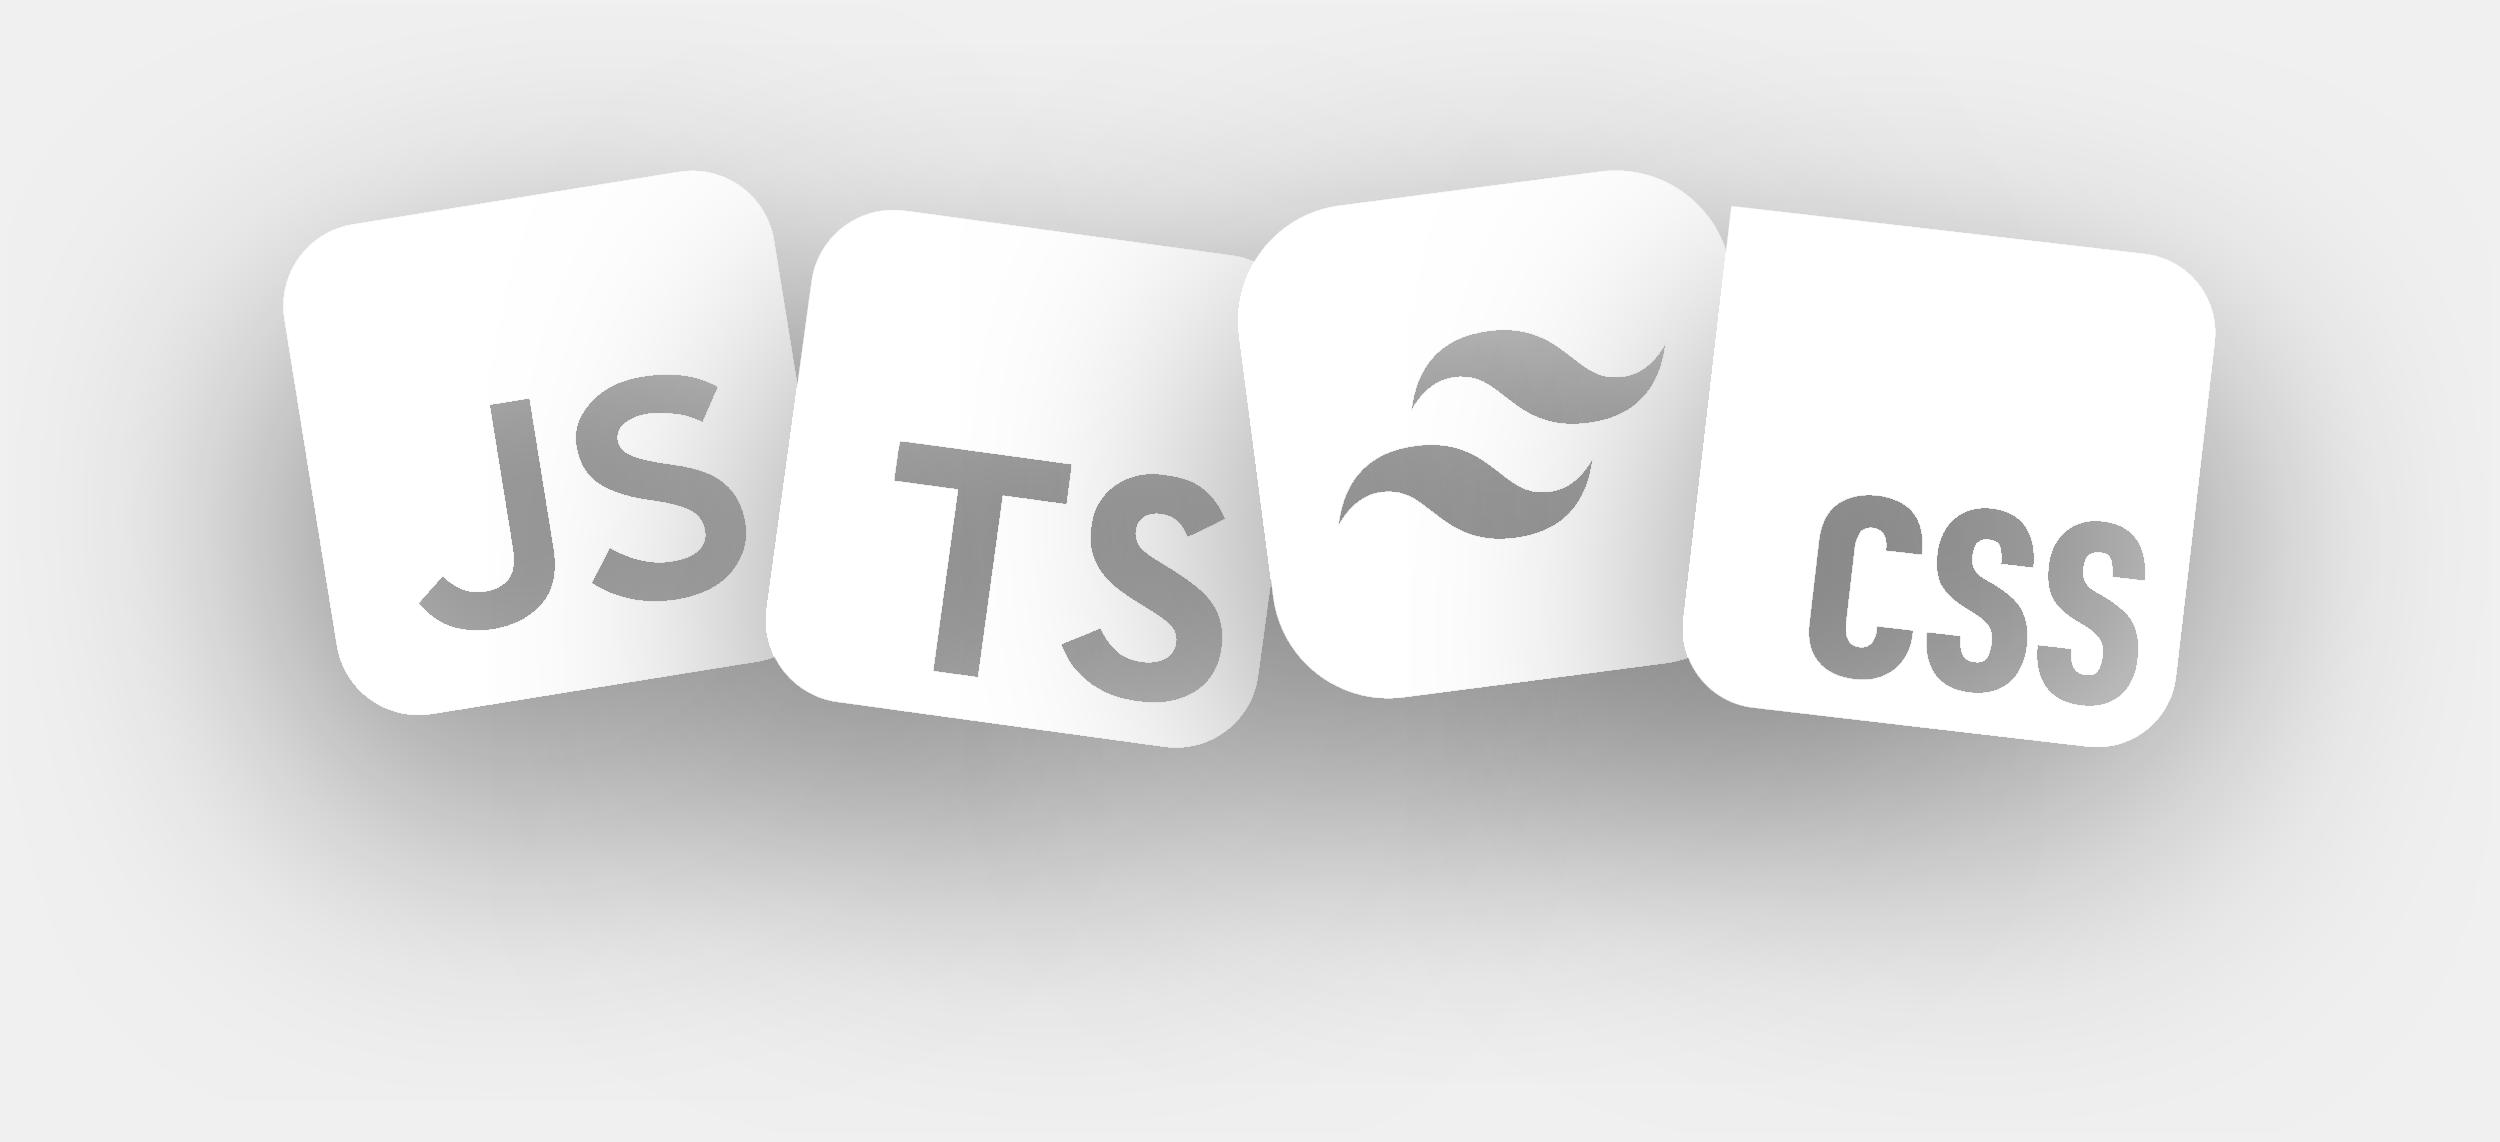
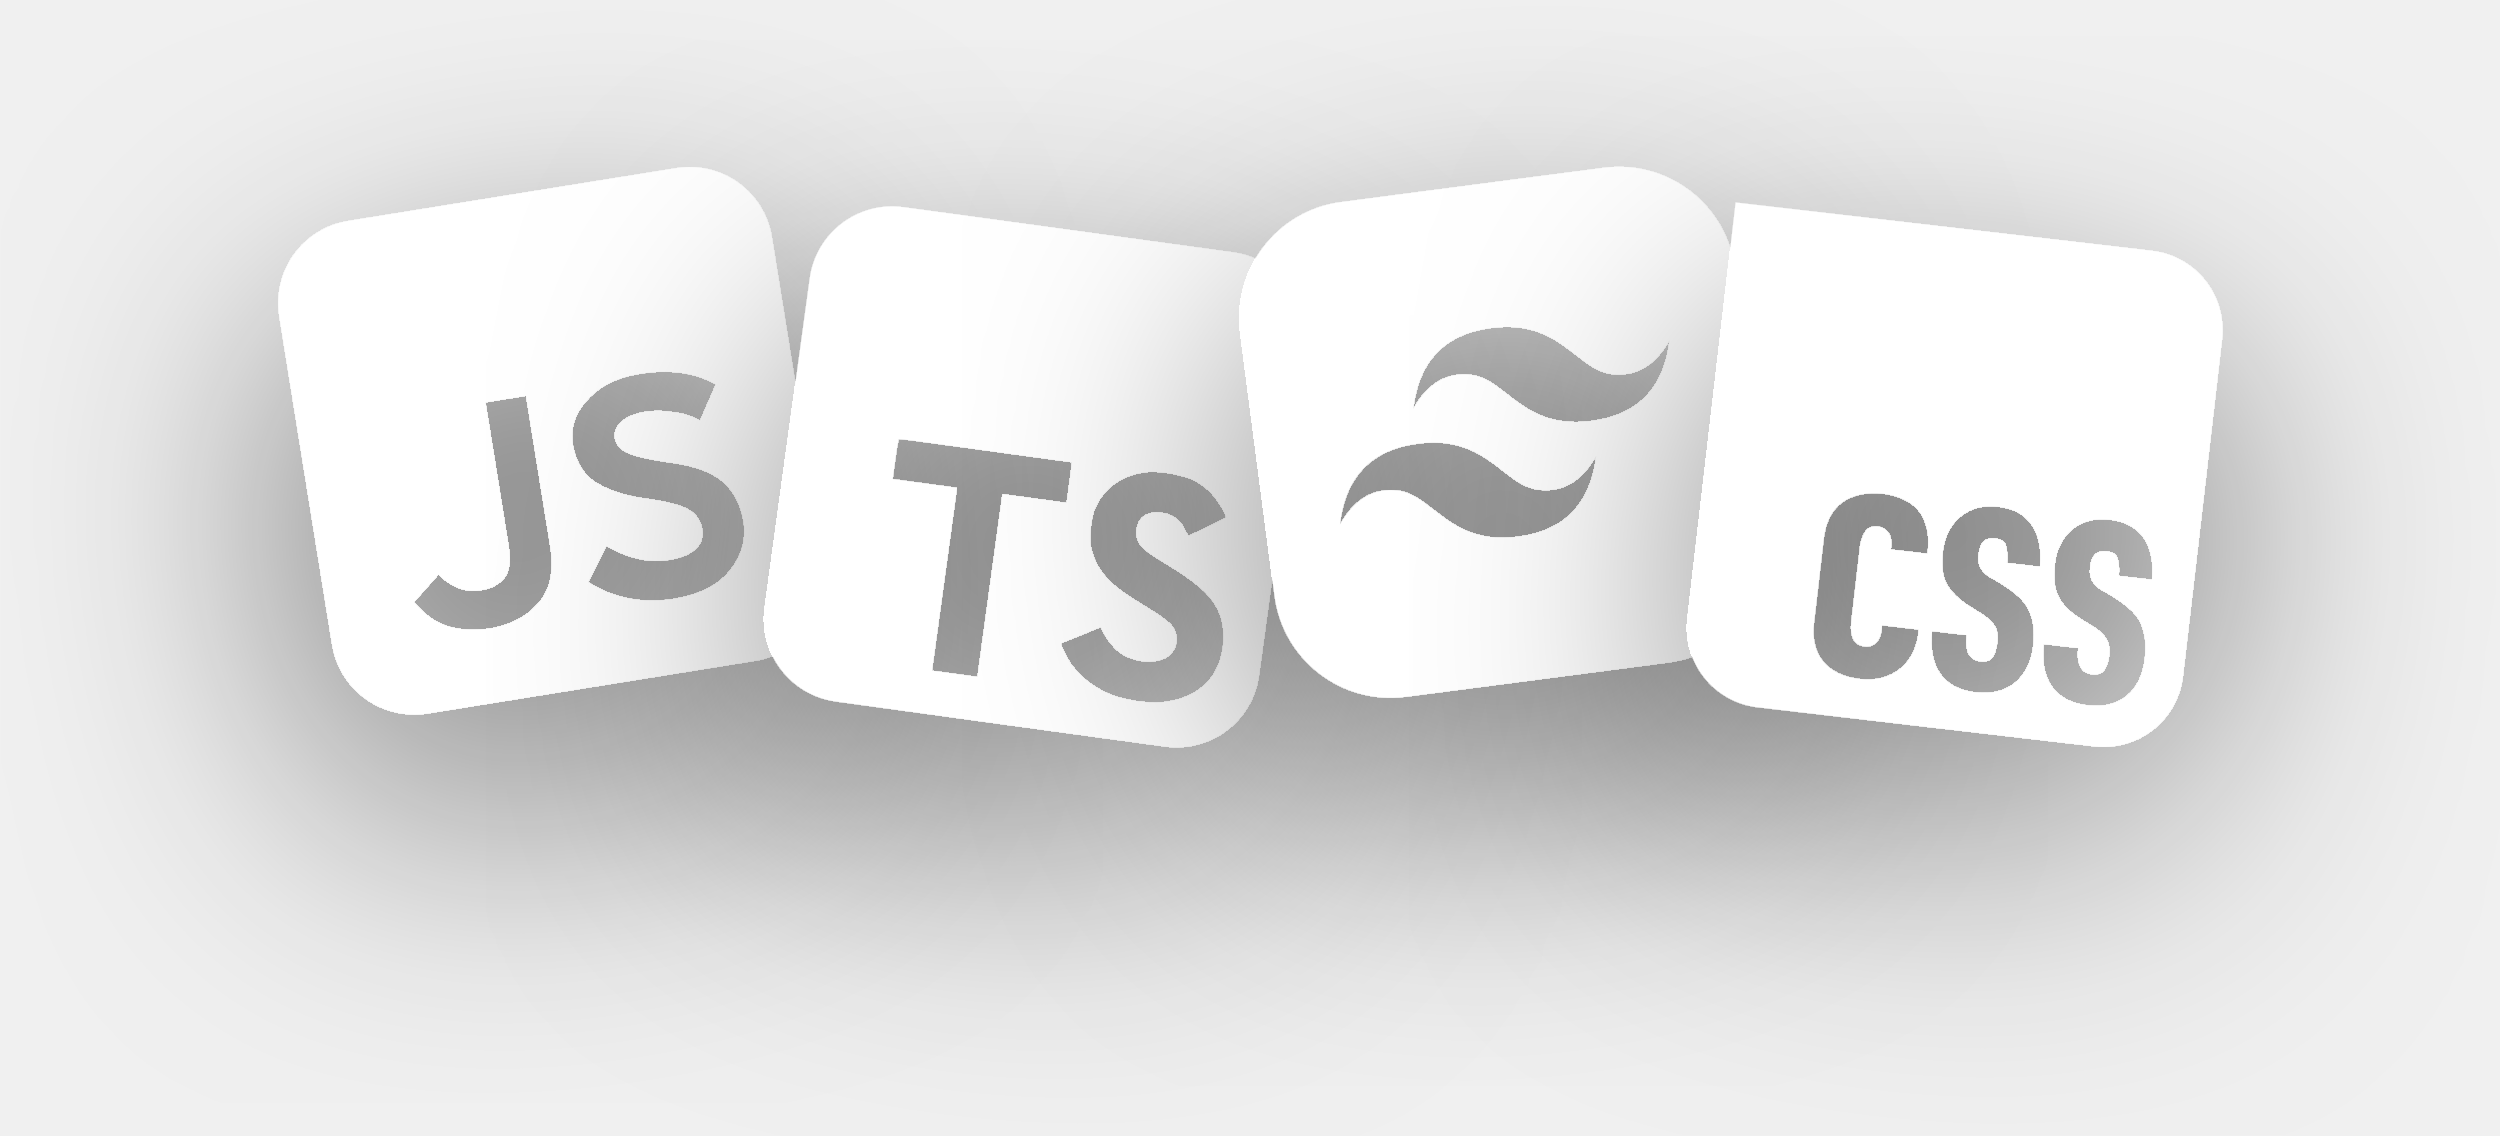
- <svg xmlns="http://www.w3.org/2000/svg" width="254" height="116" viewBox="0 0 254 116" fill="none">
+ <svg xmlns="http://www.w3.org/2000/svg" width="1891" height="859" viewBox="0 0 1891 859" fill="none">
  <g filter="url(#filter0_d_313_24)">
-     <path d="M35.869 22.804C33.671 23.157 31.704 24.369 30.4 26.173C29.096 27.977 28.563 30.225 28.916 32.422L34.248 65.565C34.602 67.762 35.814 69.729 37.618 71.033C39.422 72.337 41.669 72.871 43.867 72.517L77.009 67.185C79.207 66.832 81.174 65.62 82.478 63.816C83.781 62.012 84.315 59.764 83.962 57.566L78.63 24.424C78.276 22.227 77.064 20.26 75.26 18.956C73.456 17.652 71.209 17.118 69.011 17.471L35.869 22.804ZM61.925 55.601C64.171 56.883 66.283 57.353 68.261 57.013C69.476 56.817 70.372 56.444 70.948 55.895C71.219 55.65 71.421 55.34 71.534 54.993C71.648 54.647 71.67 54.277 71.597 53.92C71.538 53.528 71.394 53.152 71.174 52.822C70.954 52.491 70.665 52.212 70.326 52.005C69.587 51.544 68.269 51.175 66.373 50.896C64.105 50.619 62.304 50.077 60.969 49.272C59.657 48.463 58.846 47.17 58.538 45.393C58.267 43.712 58.77 42.187 60.045 40.819C61.281 39.456 63.003 38.597 65.213 38.242C68.291 37.747 70.882 38.099 72.984 39.298L71.391 42.952C70.529 42.479 69.581 42.187 68.603 42.091C67.715 41.944 66.809 41.932 65.917 42.056C64.867 42.224 64.058 42.552 63.488 43.039C62.924 43.526 62.693 44.083 62.794 44.709C62.904 45.397 63.383 45.923 64.229 46.285C65.077 46.629 66.477 46.933 68.427 47.199C70.783 47.506 72.527 48.14 73.658 49.101C74.789 50.062 75.493 51.403 75.77 53.124C76.053 54.886 75.619 56.514 74.468 58.009C73.333 59.48 71.494 60.451 68.952 60.922C65.61 61.46 62.654 60.907 60.083 59.263L61.925 55.601ZM46.935 59.82C47.649 60.121 48.461 60.198 49.373 60.051C50.325 59.898 51.07 59.498 51.61 58.85C52.145 58.182 52.301 57.149 52.078 55.752L49.722 41.108L53.823 40.448L56.306 55.882C56.63 58.281 56.218 60.114 55.072 61.379C54.449 62.103 53.685 62.693 52.826 63.111C52.029 63.501 51.181 63.774 50.307 63.922C48.788 64.166 47.399 64.12 46.139 63.782C44.793 63.419 43.578 62.586 42.496 61.283L44.975 58.484C45.614 59.108 46.267 59.554 46.935 59.82Z" fill="white" />
+     <path d="M263.374 167.136C246.907 169.786 232.166 178.868 222.395 192.386C212.624 205.904 208.624 222.749 211.273 239.216L251.231 487.578C253.88 504.046 262.963 518.786 276.481 528.557C289.998 538.328 306.844 542.329 323.311 539.679L571.673 499.721C588.14 497.072 602.881 487.989 612.652 474.472C622.422 460.954 626.423 444.109 623.774 427.641L583.816 179.279C581.167 162.812 572.084 148.072 558.566 138.301C545.049 128.53 528.203 124.529 511.736 127.178L263.374 167.136ZM458.636 412.913C475.469 422.519 491.295 426.045 506.115 423.491C515.221 422.026 521.935 419.233 526.254 415.113C528.279 413.281 529.793 410.953 530.645 408.359C531.497 405.765 531.659 402.993 531.114 400.317C530.673 397.374 529.591 394.564 527.945 392.084C526.298 389.605 524.128 387.517 521.587 385.968C516.048 382.514 506.175 379.743 491.967 377.654C474.972 375.576 461.474 371.519 451.472 365.485C441.636 359.424 435.562 349.735 433.25 336.419C431.223 323.822 434.99 312.394 444.55 302.137C453.807 291.928 466.714 285.491 483.272 282.828C506.342 279.116 525.755 281.754 541.512 290.741L529.568 318.12C523.111 314.582 516.005 312.388 508.678 311.672C502.02 310.571 495.234 310.482 488.549 311.407C480.684 312.672 474.618 315.127 470.349 318.773C466.124 322.425 464.389 326.597 465.143 331.288C465.974 336.448 469.559 340.387 475.898 343.104C482.257 345.676 492.746 347.959 507.363 349.953C525.016 352.251 538.081 357.001 546.557 364.201C555.034 371.401 560.31 381.451 562.385 394.352C564.51 407.557 561.257 419.758 552.626 430.956C544.123 441.978 530.346 449.255 511.295 452.787C486.252 456.816 464.098 452.673 444.833 440.357L458.636 412.913ZM346.307 444.531C351.652 446.785 357.739 447.363 364.569 446.264C371.703 445.116 377.292 442.115 381.338 437.26C385.346 432.256 386.514 424.516 384.843 414.041L367.188 304.306L397.923 299.362L416.53 415.016C418.956 432.998 415.871 446.73 407.276 456.209C402.612 461.641 396.884 466.06 390.446 469.193C384.479 472.114 378.122 474.159 371.571 475.267C360.188 477.098 349.777 476.749 340.339 474.219C330.248 471.497 321.146 465.254 313.036 455.489L331.616 434.516C336.403 439.196 341.3 442.534 346.307 444.531Z" fill="white" />
  </g>
  <g filter="url(#filter1_d_313_24)">
-     <path d="M80.187 45.225L77.912 61.855C77.283 66.447 80.497 70.679 85.089 71.307L118.347 75.857C122.939 76.485 127.171 73.272 127.8 68.68L132.35 35.421C132.978 30.829 129.765 26.597 125.173 25.969L91.914 21.419C87.322 20.791 83.09 24.004 82.462 28.596L80.187 45.225ZM120.662 48.73C121.818 49.171 122.819 49.944 123.537 50.953C123.933 51.498 124.262 52.089 124.516 52.713C124.507 52.777 122.153 53.939 120.728 54.573C120.676 54.599 120.513 54.365 120.344 54.021C120.161 53.574 119.868 53.182 119.492 52.879C119.116 52.577 118.67 52.375 118.194 52.291C116.696 51.981 115.613 52.642 115.443 53.948C115.386 54.271 115.416 54.603 115.531 54.911C115.767 55.647 116.33 56.143 118.155 57.246C121.516 59.271 122.906 60.494 123.659 62.065C124.502 63.807 124.385 66.417 123.406 68.227C122.323 70.193 120.175 71.334 117.345 71.422C116.062 71.394 114.788 71.206 113.551 70.863C111.671 70.288 110.023 69.13 108.844 67.556C108.455 66.986 107.742 65.543 107.811 65.455C107.971 65.366 108.138 65.29 108.309 65.226L110.289 64.424L111.836 63.789L112.074 64.273C112.481 65.065 113.04 65.769 113.718 66.344C115.2 67.401 117.395 67.583 118.605 66.761C119.016 66.455 119.306 66.015 119.425 65.517C119.545 65.019 119.486 64.495 119.259 64.037C118.935 63.427 118.201 62.851 116.103 61.572C113.681 60.11 112.665 59.272 111.801 58.04C111.267 57.231 110.916 56.316 110.773 55.358C110.717 54.278 110.835 53.196 111.122 52.153C111.993 49.739 114.095 48.258 116.887 48.116C118.169 48.133 119.441 48.342 120.66 48.738L120.662 48.73ZM108.666 49.219L108.386 51.263L101.909 50.376L99.384 68.827L94.791 68.198L97.316 49.744L90.822 48.855L91.095 46.86C91.171 46.171 91.284 45.486 91.433 44.808C91.461 44.78 95.43 45.306 100.218 45.97L108.923 47.16L108.666 49.219Z" fill="white" />
+     <path d="M595.484 335.16L578.435 459.777C573.727 494.189 597.807 525.902 632.219 530.61L881.453 564.708C915.865 569.416 947.578 545.336 952.286 510.924L986.384 261.69C991.092 227.278 967.012 195.565 932.6 190.857L683.366 156.759C648.954 152.051 617.241 176.131 612.533 210.543L595.484 335.16ZM898.794 361.423C907.464 364.726 914.961 370.522 920.341 378.081C923.312 382.164 925.776 386.593 927.676 391.272C927.611 391.75 909.967 400.457 899.292 405.212C898.901 405.402 897.678 403.651 896.416 401.071C895.044 397.726 892.847 394.783 890.029 392.517C887.212 390.25 883.866 388.735 880.305 388.112C869.076 385.783 860.964 390.737 859.686 400.525C859.262 402.947 859.489 405.438 860.343 407.744C862.118 413.258 866.332 416.973 880.008 425.242C905.2 440.419 915.616 449.583 921.257 461.353C927.576 474.405 926.697 493.967 919.358 507.526C911.248 522.26 895.149 530.813 873.944 531.476C864.329 531.266 854.778 529.857 845.512 527.282C831.423 522.973 819.07 514.294 810.239 502.5C807.319 498.231 801.974 487.415 802.491 486.754C803.692 486.09 804.942 485.517 806.229 485.041L821.067 479.028L832.655 474.276L834.444 477.903C837.49 483.835 841.677 489.108 846.763 493.42C857.867 501.338 874.316 502.705 883.385 496.542C886.461 494.25 888.635 490.951 889.529 487.221C890.424 483.491 889.982 479.565 888.28 476.128C885.858 471.561 880.355 467.244 864.635 457.659C846.482 446.705 838.871 440.423 832.396 431.189C828.395 425.132 825.767 418.273 824.695 411.093C824.271 402.999 825.154 394.89 827.31 387.077C833.837 368.988 849.584 357.889 870.509 356.822C880.115 356.947 889.648 358.518 898.786 361.482L898.794 361.423ZM808.899 365.089L806.804 380.402L758.264 373.761L739.347 512.026L704.923 507.316L723.844 369.021L675.183 362.364L677.229 347.41C677.802 342.244 678.646 337.112 679.759 332.035C679.971 331.82 709.716 335.768 745.598 340.738L810.827 349.662L808.899 365.089Z" fill="white" />
  </g>
  <g filter="url(#filter2_d_313_24)">
-     <path fill-rule="evenodd" clip-rule="evenodd" d="M136.09 20.9L162.615 17.441C169.078 16.599 175.001 21.155 175.843 27.618L179.302 54.143C180.145 60.606 175.588 66.529 169.125 67.371L142.6 70.83C136.137 71.673 130.215 67.117 129.372 60.654L125.913 34.128C125.07 27.665 129.627 21.743 136.09 20.9ZM151.234 33.605C146.553 34.215 143.933 36.937 143.373 41.771C144.823 39.201 146.757 38.057 149.173 38.337C150.552 38.496 151.633 39.341 152.829 40.275C154.778 41.798 157.034 43.56 161.384 42.993C166.065 42.382 168.686 39.66 169.246 34.827C167.795 37.396 165.862 38.541 163.445 38.261C162.066 38.101 160.985 37.257 159.789 36.322C157.84 34.8 155.585 33.038 151.234 33.605ZM143.831 45.281C139.15 45.892 136.529 48.614 135.969 53.447C137.42 50.878 139.353 49.733 141.77 50.013C143.149 50.173 144.23 51.017 145.426 51.952C147.375 53.474 149.63 55.236 153.981 54.669C158.662 54.059 161.282 51.337 161.842 46.503C160.392 49.073 158.458 50.218 156.042 49.937C154.663 49.778 153.582 48.933 152.386 47.999C150.437 46.476 148.181 44.714 143.831 45.281Z" fill="white" />
+     <path fill-rule="evenodd" clip-rule="evenodd" d="M1014.41 152.87L1213.19 126.952C1261.62 120.637 1306 154.78 1312.31 203.213L1338.23 401.989C1344.55 450.421 1310.41 494.803 1261.97 501.118L1063.2 527.036C1014.76 533.352 970.382 499.208 964.067 450.776L938.149 252C931.834 203.567 965.977 159.185 1014.41 152.87ZM1127.9 248.078C1092.82 252.652 1073.18 273.049 1068.99 309.271C1079.86 290.017 1094.34 281.438 1112.46 283.536C1122.79 284.733 1130.89 291.061 1139.85 298.065C1154.46 309.474 1171.36 322.679 1203.96 318.428C1239.04 313.854 1258.68 293.456 1262.87 257.235C1252.01 276.491 1237.52 285.069 1219.41 282.969C1209.07 281.772 1200.97 275.445 1192.01 268.441C1177.4 257.032 1160.5 243.827 1127.9 248.078ZM1072.42 335.579C1037.34 340.153 1017.7 360.551 1013.51 396.772C1024.38 377.516 1038.86 368.938 1056.98 371.038C1067.31 372.235 1075.41 378.562 1084.37 385.566C1098.98 396.975 1115.88 410.18 1148.48 405.929C1183.56 401.355 1203.2 380.958 1207.39 344.736C1196.52 363.992 1182.04 372.571 1163.92 370.471C1153.59 369.274 1145.49 362.946 1136.53 355.942C1121.92 344.533 1105.02 331.328 1072.42 335.579Z" fill="white" />
  </g>
  <g filter="url(#filter3_d_313_24)">
-     <path d="M175.916 20.945L171.045 62.96C170.799 65.083 171.406 67.216 172.733 68.891C174.06 70.566 175.997 71.645 178.12 71.891L212.132 75.834C214.254 76.08 216.388 75.473 218.063 74.147C219.737 72.82 220.817 70.882 221.063 68.759L225.006 34.747C225.252 32.625 224.645 30.491 223.318 28.817C221.991 27.142 220.054 26.063 217.931 25.817L175.916 20.945ZM202.466 51.65C205.717 52.027 206.957 54.451 206.63 57.708L203.279 57.32C203.398 56.725 203.324 56.058 203.182 55.534C203.028 55.111 202.645 54.915 202.095 54.851C201.145 54.741 200.581 55.233 200.442 56.433C200.252 57.628 200.827 58.353 201.781 58.87C203.212 59.644 204.953 60.809 205.47 62.035C205.965 63.004 206.132 64.19 205.97 65.59C205.581 68.941 203.443 70.772 200.142 70.389C196.69 69.989 195.389 67.658 195.739 64.201L199.24 64.607C199.049 66.258 199.507 67.122 200.607 67.249C201.157 67.313 201.575 67.21 201.815 66.883C202.291 66.279 202.6 64.49 202.081 63.72C201.529 62.794 200.325 62.249 199.527 61.7C198.44 61.017 197.665 60.268 197.202 59.454C196.789 58.646 196.666 57.516 196.823 56.166C197.171 53.165 199.371 51.24 202.466 51.65ZM213.72 52.955C217.021 53.337 218.261 55.762 217.934 59.019L214.583 58.63C214.652 58.03 214.628 57.368 214.436 56.839C214.282 56.416 213.949 56.225 213.399 56.161C212.399 56.045 211.835 56.538 211.696 57.738C211.556 58.938 212.081 59.658 213.085 60.18C214.466 60.949 216.257 62.119 216.774 63.345C217.219 64.309 217.386 65.494 217.224 66.895C216.885 70.252 214.747 72.082 211.446 71.7C207.944 71.294 206.649 68.913 206.993 65.506L210.494 65.912C210.315 67.463 210.761 68.427 211.861 68.554C212.411 68.618 212.829 68.514 213.069 68.187C213.595 67.589 213.904 65.8 213.335 65.025C212.833 64.105 211.629 63.56 210.781 63.005C209.694 62.322 208.919 61.573 208.506 60.764C208.093 59.956 207.97 58.827 208.127 57.476C208.425 54.469 210.625 52.545 213.72 52.955ZM190.727 50.327C192.21 50.486 193.636 51.082 194.407 52.084C195.203 53.089 195.535 54.597 195.276 56.392L191.575 55.963C191.735 55.018 191.566 54.289 190.906 53.858C190.291 53.482 189.317 53.572 188.998 54.143C188.684 54.664 188.458 55.297 188.439 55.903L187.592 63.206C187.412 64.757 187.87 65.621 188.92 65.742C189.141 65.778 189.368 65.758 189.579 65.686C189.791 65.613 189.982 65.489 190.134 65.326C190.542 64.866 190.668 64.222 190.687 63.615L194.389 64.045C194.194 67.469 191.683 69.459 188.387 69.026C185.186 68.655 183.394 66.622 183.833 63.277L184.807 54.874C185.004 53.173 185.655 51.931 186.704 51.191C187.703 50.445 189.243 50.167 190.727 50.327Z" fill="white" />
+     <path d="M1312.86 153.21L1276.36 468.061C1274.51 483.966 1279.06 499.953 1289.01 512.504C1298.95 525.055 1313.47 533.142 1329.38 534.986L1584.25 564.537C1600.16 566.381 1616.15 561.831 1628.7 551.888C1641.25 541.945 1649.34 527.424 1651.18 511.519L1680.73 256.639C1682.57 240.734 1678.02 224.747 1668.08 212.196C1658.14 199.645 1643.62 191.558 1627.71 189.714L1312.86 153.21ZM1511.82 383.302C1536.19 386.127 1545.47 404.298 1543.02 428.705L1517.91 425.793C1518.81 421.338 1518.25 416.335 1517.18 412.413C1516.03 409.241 1513.16 407.769 1509.04 407.291C1501.92 406.465 1497.69 410.154 1496.65 419.149C1495.23 428.102 1499.54 433.539 1506.69 437.407C1517.41 443.209 1530.45 451.938 1534.33 461.124C1538.04 468.392 1539.29 477.274 1538.08 487.769C1535.16 512.882 1519.14 526.598 1494.4 523.73C1468.54 520.732 1458.79 503.267 1461.41 477.361L1487.65 480.403C1486.21 492.772 1489.64 499.247 1497.89 500.203C1502.01 500.681 1505.14 499.905 1506.94 497.455C1510.51 492.93 1512.82 479.523 1508.93 473.754C1504.8 466.817 1495.77 462.732 1489.79 458.62C1481.65 453.497 1475.84 447.886 1472.37 441.785C1469.28 435.728 1468.36 427.265 1469.53 417.145C1472.14 394.655 1488.63 380.233 1511.82 383.302ZM1596.16 393.08C1620.89 395.948 1630.18 414.119 1627.73 438.526L1602.62 435.614C1603.14 431.116 1602.96 426.157 1601.52 422.191C1600.37 419.019 1597.87 417.59 1593.75 417.112C1586.25 416.243 1582.03 419.932 1580.98 428.927C1579.94 437.923 1583.87 443.317 1591.4 447.228C1601.75 452.987 1615.16 461.76 1619.04 470.945C1622.38 478.17 1623.63 487.052 1622.41 497.547C1619.87 522.704 1603.85 536.42 1579.11 533.552C1552.87 530.51 1543.17 512.67 1545.75 487.139L1571.98 490.181C1570.64 501.8 1573.98 509.025 1582.22 509.981C1586.35 510.459 1589.48 509.682 1591.28 507.233C1595.22 502.751 1597.53 489.344 1593.27 483.532C1589.51 476.638 1580.48 472.553 1574.13 468.398C1565.99 463.275 1560.18 457.664 1557.08 451.607C1553.99 445.55 1553.07 437.086 1554.24 426.966C1556.47 404.433 1572.96 390.011 1596.16 393.08ZM1423.85 373.387C1434.96 374.581 1445.65 379.049 1451.43 386.556C1457.39 394.085 1459.88 405.39 1457.94 418.84L1430.2 415.624C1431.4 408.546 1430.14 403.081 1425.19 399.849C1420.58 397.035 1413.29 397.708 1410.89 401.989C1408.54 405.895 1406.85 410.637 1406.7 415.178L1400.36 469.902C1399.01 481.522 1402.44 487.997 1410.31 488.91C1411.97 489.176 1413.66 489.03 1415.25 488.486C1416.84 487.941 1418.27 487.014 1419.41 485.786C1422.47 482.342 1423.41 477.513 1423.55 472.972L1451.29 476.188C1449.83 501.849 1431.01 516.761 1406.32 513.518C1382.33 510.736 1368.9 495.504 1372.19 470.435L1379.49 407.465C1380.97 394.721 1385.84 385.41 1393.7 379.864C1401.19 374.274 1412.73 372.193 1423.85 373.387Z" fill="white" />
  </g>
  <defs>
-     <filter id="filter0_d_313_24" x="0.836" y="0.581" width="111.206" height="111.206" filterUnits="userSpaceOnUse" color-interpolation-filters="sRGB">
+     <filter id="filter0_d_313_24" x="0.845" y="0.602" width="833.358" height="833.357" filterUnits="userSpaceOnUse" color-interpolation-filters="sRGB">
      <feFlood flood-opacity="0" result="BackgroundImageFix" />
      <feColorMatrix in="SourceAlpha" type="matrix" values="0 0 0 0 0 0 0 0 0 0 0 0 0 0 0 0 0 0 127 0" result="hardAlpha" />
-       <feOffset dy="11.19" />
-       <feGaussianBlur stdDeviation="13.987" />
+       <feOffset dy="83.852" />
+       <feGaussianBlur stdDeviation="104.815" />
      <feComposite in2="hardAlpha" operator="out" />
      <feColorMatrix type="matrix" values="0 0 0 0 0 0 0 0 0 0 0 0 0 0 0 0 0 0 0.5 0" />
      <feBlend mode="normal" in2="BackgroundImageFix" result="effect1_dropShadow_313_24" />
      <feBlend mode="normal" in="SourceGraphic" in2="effect1_dropShadow_313_24" result="shape" />
    </filter>
-     <filter id="filter1_d_313_24" x="49.859" y="4.557" width="110.543" height="110.542" filterUnits="userSpaceOnUse" color-interpolation-filters="sRGB">
+     <filter id="filter1_d_313_24" x="368.217" y="30.393" width="828.385" height="828.384" filterUnits="userSpaceOnUse" color-interpolation-filters="sRGB">
      <feFlood flood-opacity="0" result="BackgroundImageFix" />
      <feColorMatrix in="SourceAlpha" type="matrix" values="0 0 0 0 0 0 0 0 0 0 0 0 0 0 0 0 0 0 127 0" result="hardAlpha" />
-       <feOffset dy="11.19" />
-       <feGaussianBlur stdDeviation="13.987" />
+       <feOffset dy="83.852" />
+       <feGaussianBlur stdDeviation="104.815" />
      <feComposite in2="hardAlpha" operator="out" />
      <feColorMatrix type="matrix" values="0 0 0 0 0 0 0 0 0 0 0 0 0 0 0 0 0 0 0.5 0" />
      <feBlend mode="normal" in2="BackgroundImageFix" result="effect1_dropShadow_313_24" />
      <feBlend mode="normal" in="SourceGraphic" in2="effect1_dropShadow_313_24" result="shape" />
    </filter>
-     <filter id="filter2_d_313_24" x="97.839" y="0.557" width="109.537" height="109.537" filterUnits="userSpaceOnUse" color-interpolation-filters="sRGB">
+     <filter id="filter2_d_313_24" x="727.767" y="0.422" width="820.848" height="820.848" filterUnits="userSpaceOnUse" color-interpolation-filters="sRGB">
      <feFlood flood-opacity="0" result="BackgroundImageFix" />
      <feColorMatrix in="SourceAlpha" type="matrix" values="0 0 0 0 0 0 0 0 0 0 0 0 0 0 0 0 0 0 127 0" result="hardAlpha" />
-       <feOffset dy="11.19" />
-       <feGaussianBlur stdDeviation="13.987" />
+       <feOffset dy="83.852" />
+       <feGaussianBlur stdDeviation="104.815" />
      <feComposite in2="hardAlpha" operator="out" />
      <feColorMatrix type="matrix" values="0 0 0 0 0 0 0 0 0 0 0 0 0 0 0 0 0 0 0.5 0" />
      <feBlend mode="normal" in2="BackgroundImageFix" result="effect1_dropShadow_313_24" />
      <feBlend mode="normal" in="SourceGraphic" in2="effect1_dropShadow_313_24" result="shape" />
    </filter>
-     <filter id="filter3_d_313_24" x="143.018" y="4.161" width="110.016" height="110.89" filterUnits="userSpaceOnUse" color-interpolation-filters="sRGB">
+     <filter id="filter3_d_313_24" x="1066.33" y="27.432" width="824.437" height="830.988" filterUnits="userSpaceOnUse" color-interpolation-filters="sRGB">
      <feFlood flood-opacity="0" result="BackgroundImageFix" />
      <feColorMatrix in="SourceAlpha" type="matrix" values="0 0 0 0 0 0 0 0 0 0 0 0 0 0 0 0 0 0 127 0" result="hardAlpha" />
-       <feOffset dy="11.19" />
-       <feGaussianBlur stdDeviation="13.987" />
+       <feOffset dy="83.852" />
+       <feGaussianBlur stdDeviation="104.815" />
      <feComposite in2="hardAlpha" operator="out" />
      <feColorMatrix type="matrix" values="0 0 0 0 0 0 0 0 0 0 0 0 0 0 0 0 0 0 0.5 0" />
      <feBlend mode="normal" in2="BackgroundImageFix" result="effect1_dropShadow_313_24" />
      <feBlend mode="normal" in="SourceGraphic" in2="effect1_dropShadow_313_24" result="shape" />
    </filter>
  </defs>
</svg>
